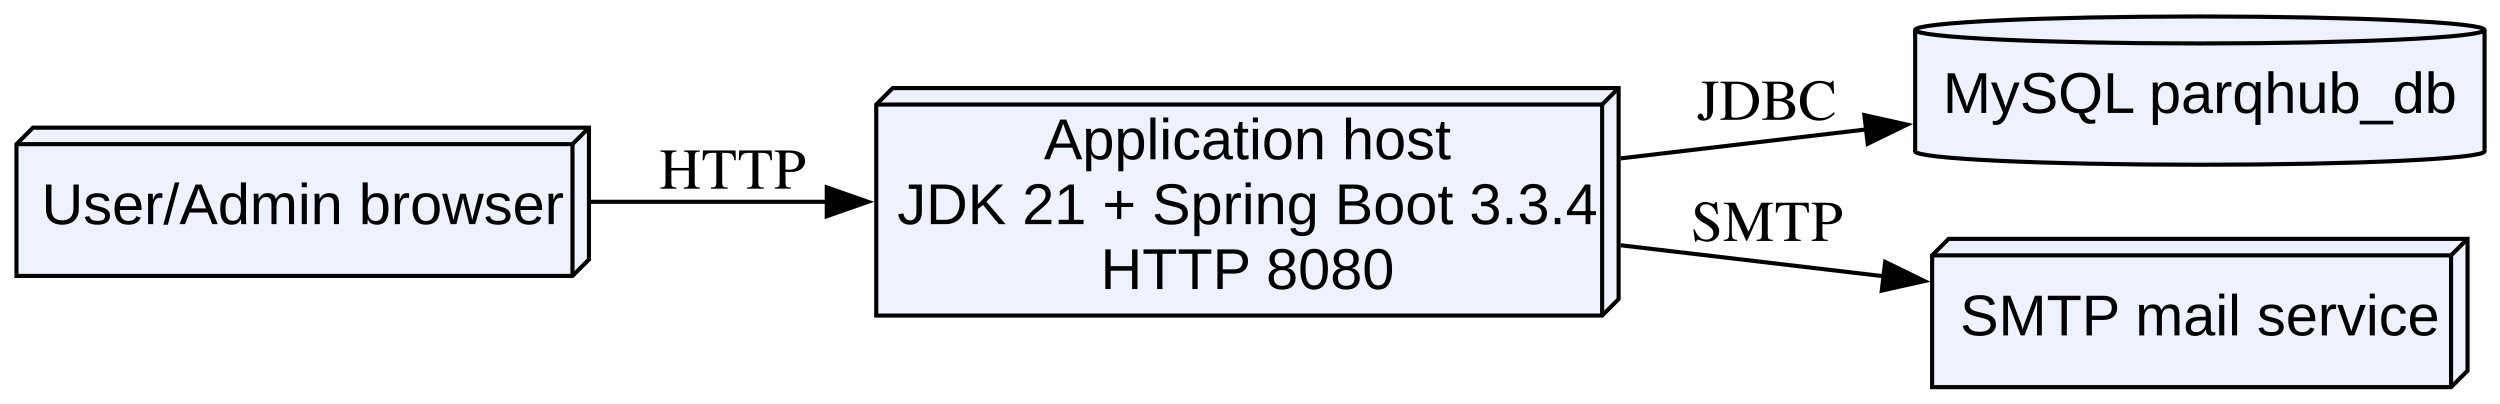
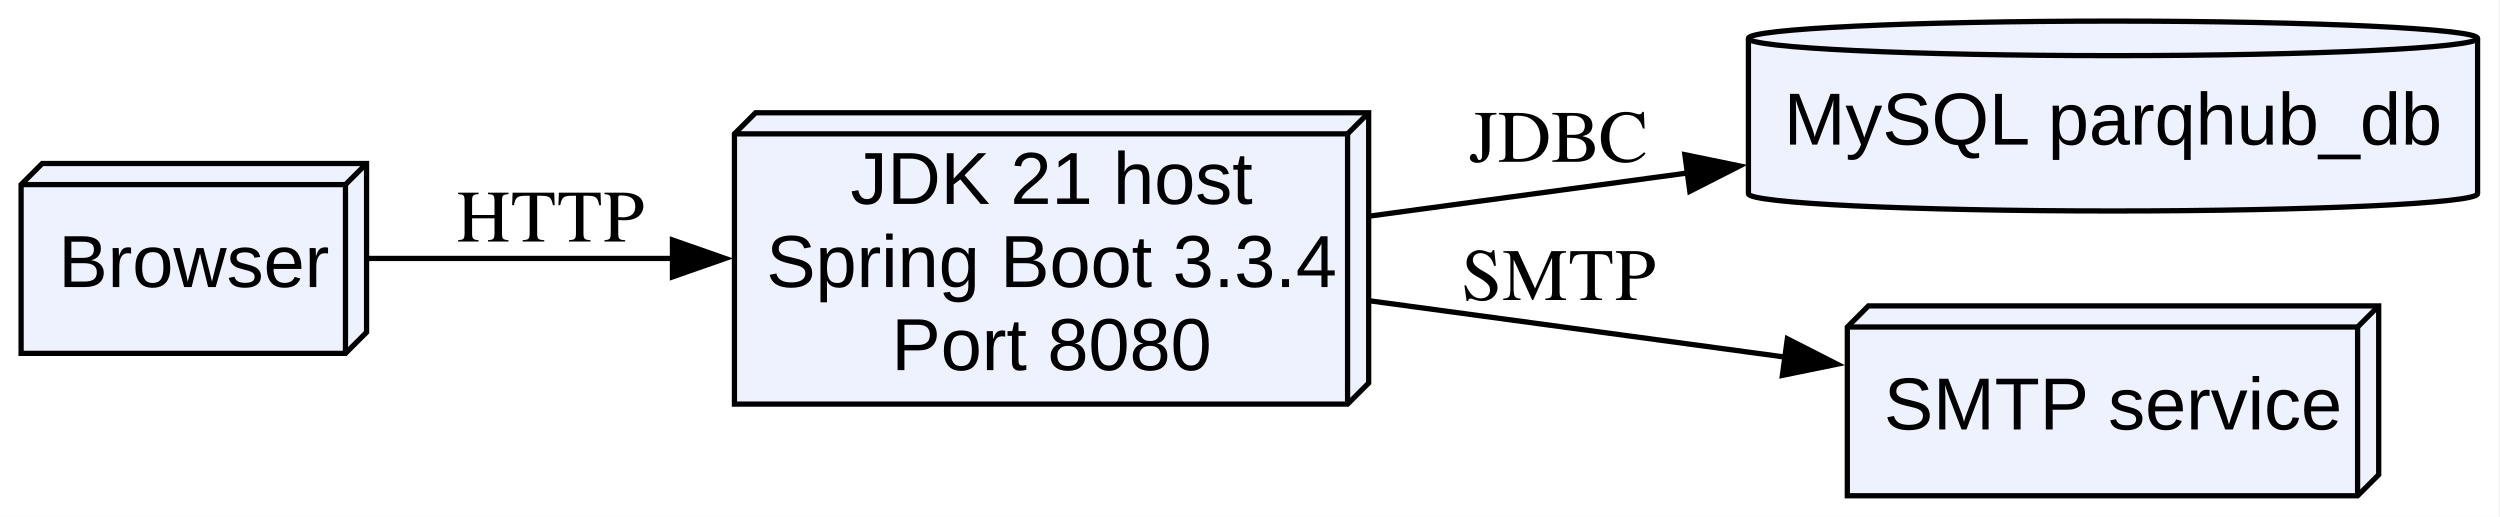
- <svg xmlns="http://www.w3.org/2000/svg" width="607pt" height="98pt" viewBox="0.00 0.00 607.00 98.00">
+ <svg xmlns="http://www.w3.org/2000/svg" width="474pt" height="98pt" viewBox="0.00 0.00 474.00 98.00">
  <g id="graph0" class="graph" transform="scale(1 1) rotate(0) translate(4 94)">
-     <polygon fill="white" stroke="none" points="-4,4 -4,-94 603.25,-94 603.25,4 -4,4" />
+     <polygon fill="white" stroke="none" points="-4,4 -4,-94 469.75,-94 469.75,4 -4,4" />
    <g id="node1" class="node">
-       <polygon fill="#eef2ff" stroke="black" points="139,-63 4,-63 0,-59 0,-27 135,-27 139,-31 139,-63" />
-       <polyline fill="none" stroke="black" points="135,-59 0,-59" />
-       <polyline fill="none" stroke="black" points="135,-59 135,-27" />
-       <polyline fill="none" stroke="black" points="135,-59 139,-63" />
-       <text xml:space="preserve" text-anchor="middle" x="69.5" y="-39.58" font-family="Arial" font-size="14.00">User/Admin browser</text>
+       <polygon fill="#eef2ff" stroke="black" points="65.5,-63 4,-63 0,-59 0,-27 61.5,-27 65.5,-31 65.5,-63" />
+       <polyline fill="none" stroke="black" points="61.5,-59 0,-59" />
+       <polyline fill="none" stroke="black" points="61.5,-59 61.5,-27" />
+       <polyline fill="none" stroke="black" points="61.5,-59 65.5,-63" />
+       <text xml:space="preserve" text-anchor="middle" x="32.75" y="-39.58" font-family="Arial" font-size="14.00">Browser</text>
    </g>
    <g id="node2" class="node">
-       <polygon fill="#eef2ff" stroke="black" points="389,-72.62 212.75,-72.62 208.75,-68.62 208.75,-17.38 385,-17.38 389,-21.38 389,-72.62" />
-       <polyline fill="none" stroke="black" points="385,-68.62 208.75,-68.62" />
-       <polyline fill="none" stroke="black" points="385,-68.62 385,-17.38" />
-       <polyline fill="none" stroke="black" points="385,-68.62 389,-72.62" />
-       <text xml:space="preserve" text-anchor="middle" x="298.88" y="-55.33" font-family="Arial" font-size="14.00">Application host</text>
-       <text xml:space="preserve" text-anchor="middle" x="298.88" y="-39.58" font-family="Arial" font-size="14.00">JDK 21 + Spring Boot 3.3.4</text>
-       <text xml:space="preserve" text-anchor="middle" x="298.88" y="-23.82" font-family="Arial" font-size="14.00">HTTP 8080</text>
+       <polygon fill="#eef2ff" stroke="black" points="255.5,-72.62 139.25,-72.62 135.25,-68.62 135.25,-17.38 251.5,-17.38 255.5,-21.38 255.5,-72.62" />
+       <polyline fill="none" stroke="black" points="251.5,-68.62 135.25,-68.62" />
+       <polyline fill="none" stroke="black" points="251.5,-68.62 251.5,-17.38" />
+       <polyline fill="none" stroke="black" points="251.5,-68.62 255.5,-72.62" />
+       <text xml:space="preserve" text-anchor="middle" x="195.38" y="-55.33" font-family="Arial" font-size="14.00">JDK 21 host</text>
+       <text xml:space="preserve" text-anchor="middle" x="195.38" y="-39.58" font-family="Arial" font-size="14.00">Spring Boot 3.3.4</text>
+       <text xml:space="preserve" text-anchor="middle" x="195.38" y="-23.82" font-family="Arial" font-size="14.00">Port 8080</text>
    </g>
    <g id="edge1" class="edge">
-       <path fill="none" stroke="black" d="M139.34,-45C157.47,-45 177.43,-45 196.88,-45" />
-       <polygon fill="black" stroke="black" points="196.74,-48.5 206.74,-45 196.74,-41.5 196.74,-48.5" />
-       <text xml:space="preserve" text-anchor="middle" x="173.88" y="-48.2" font-family="Times,serif" font-size="14.00">HTTP</text>
+       <path fill="none" stroke="black" d="M65.87,-45C82.48,-45 103.45,-45 123.61,-45" />
+       <polygon fill="black" stroke="black" points="123.5,-48.5 133.5,-45 123.5,-41.5 123.5,-48.5" />
+       <text xml:space="preserve" text-anchor="middle" x="100.38" y="-48.2" font-family="Times,serif" font-size="14.00">HTTP</text>
    </g>
    <g id="node3" class="node">
-       <path fill="#eef2ff" stroke="black" d="M599.25,-86.73C599.25,-88.53 568.27,-90 530.12,-90 491.98,-90 461,-88.53 461,-86.73 461,-86.73 461,-57.27 461,-57.27 461,-55.47 491.98,-54 530.12,-54 568.27,-54 599.25,-55.47 599.25,-57.27 599.25,-57.27 599.25,-86.73 599.25,-86.73" />
-       <path fill="none" stroke="black" d="M599.25,-86.73C599.25,-84.92 568.27,-83.45 530.12,-83.45 491.98,-83.45 461,-84.92 461,-86.73" />
-       <text xml:space="preserve" text-anchor="middle" x="530.12" y="-66.58" font-family="Arial" font-size="14.00">MySQL parqhub_db</text>
+       <path fill="#eef2ff" stroke="black" d="M465.75,-86.73C465.75,-88.53 434.77,-90 396.62,-90 358.48,-90 327.5,-88.53 327.5,-86.73 327.5,-86.73 327.5,-57.27 327.5,-57.27 327.5,-55.47 358.48,-54 396.62,-54 434.77,-54 465.75,-55.47 465.75,-57.27 465.75,-57.27 465.75,-86.73 465.75,-86.73" />
+       <path fill="none" stroke="black" d="M465.75,-86.73C465.75,-84.92 434.77,-83.45 396.62,-83.45 358.48,-83.45 327.5,-84.92 327.5,-86.73" />
+       <text xml:space="preserve" text-anchor="middle" x="396.62" y="-66.58" font-family="Arial" font-size="14.00">MySQL parqhub_db</text>
    </g>
    <g id="edge2" class="edge">
-       <path fill="none" stroke="black" d="M389.49,-55.55C409.23,-57.88 430.01,-60.33 449.32,-62.6" />
-       <polygon fill="black" stroke="black" points="448.67,-66.05 459.01,-63.74 449.48,-59.1 448.67,-66.05" />
-       <text xml:space="preserve" text-anchor="middle" x="425" y="-64.91" font-family="Times,serif" font-size="14.00">JDBC</text>
+       <path fill="none" stroke="black" d="M255.89,-53.06C274.76,-55.62 295.95,-58.49 316,-61.21" />
+       <polygon fill="black" stroke="black" points="315.45,-64.67 325.83,-62.54 316.39,-57.73 315.45,-64.67" />
+       <text xml:space="preserve" text-anchor="middle" x="291.5" y="-63.32" font-family="Times,serif" font-size="14.00">JDBC</text>
    </g>
    <g id="node4" class="node">
-       <polygon fill="#eef2ff" stroke="black" points="595.12,-36 469.12,-36 465.12,-32 465.12,0 591.12,0 595.12,-4 595.12,-36" />
-       <polyline fill="none" stroke="black" points="591.12,-32 465.12,-32" />
-       <polyline fill="none" stroke="black" points="591.12,-32 591.12,0" />
-       <polyline fill="none" stroke="black" points="591.12,-32 595.12,-36" />
-       <text xml:space="preserve" text-anchor="middle" x="530.12" y="-12.57" font-family="Arial" font-size="14.00">SMTP mail service</text>
+       <polygon fill="#eef2ff" stroke="black" points="447,-36 350.25,-36 346.25,-32 346.25,0 443,0 447,-4 447,-36" />
+       <polyline fill="none" stroke="black" points="443,-32 346.25,-32" />
+       <polyline fill="none" stroke="black" points="443,-32 443,0" />
+       <polyline fill="none" stroke="black" points="443,-32 447,-36" />
+       <text xml:space="preserve" text-anchor="middle" x="396.62" y="-12.57" font-family="Arial" font-size="14.00">SMTP service</text>
    </g>
    <g id="edge3" class="edge">
-       <path fill="none" stroke="black" d="M389.49,-34.45C410.69,-31.95 433.08,-29.31 453.57,-26.9" />
-       <polygon fill="black" stroke="black" points="453.72,-30.4 463.24,-25.76 452.9,-23.45 453.72,-30.4" />
-       <text xml:space="preserve" text-anchor="middle" x="425" y="-35.51" font-family="Times,serif" font-size="14.00">SMTP</text>
+       <path fill="none" stroke="black" d="M255.89,-36.94C280.75,-33.57 309.61,-29.66 334.63,-26.27" />
+       <polygon fill="black" stroke="black" points="334.88,-29.76 344.32,-24.95 333.94,-22.83 334.88,-29.76" />
+       <text xml:space="preserve" text-anchor="middle" x="291.5" y="-37.12" font-family="Times,serif" font-size="14.00">SMTP</text>
    </g>
  </g>
</svg>
